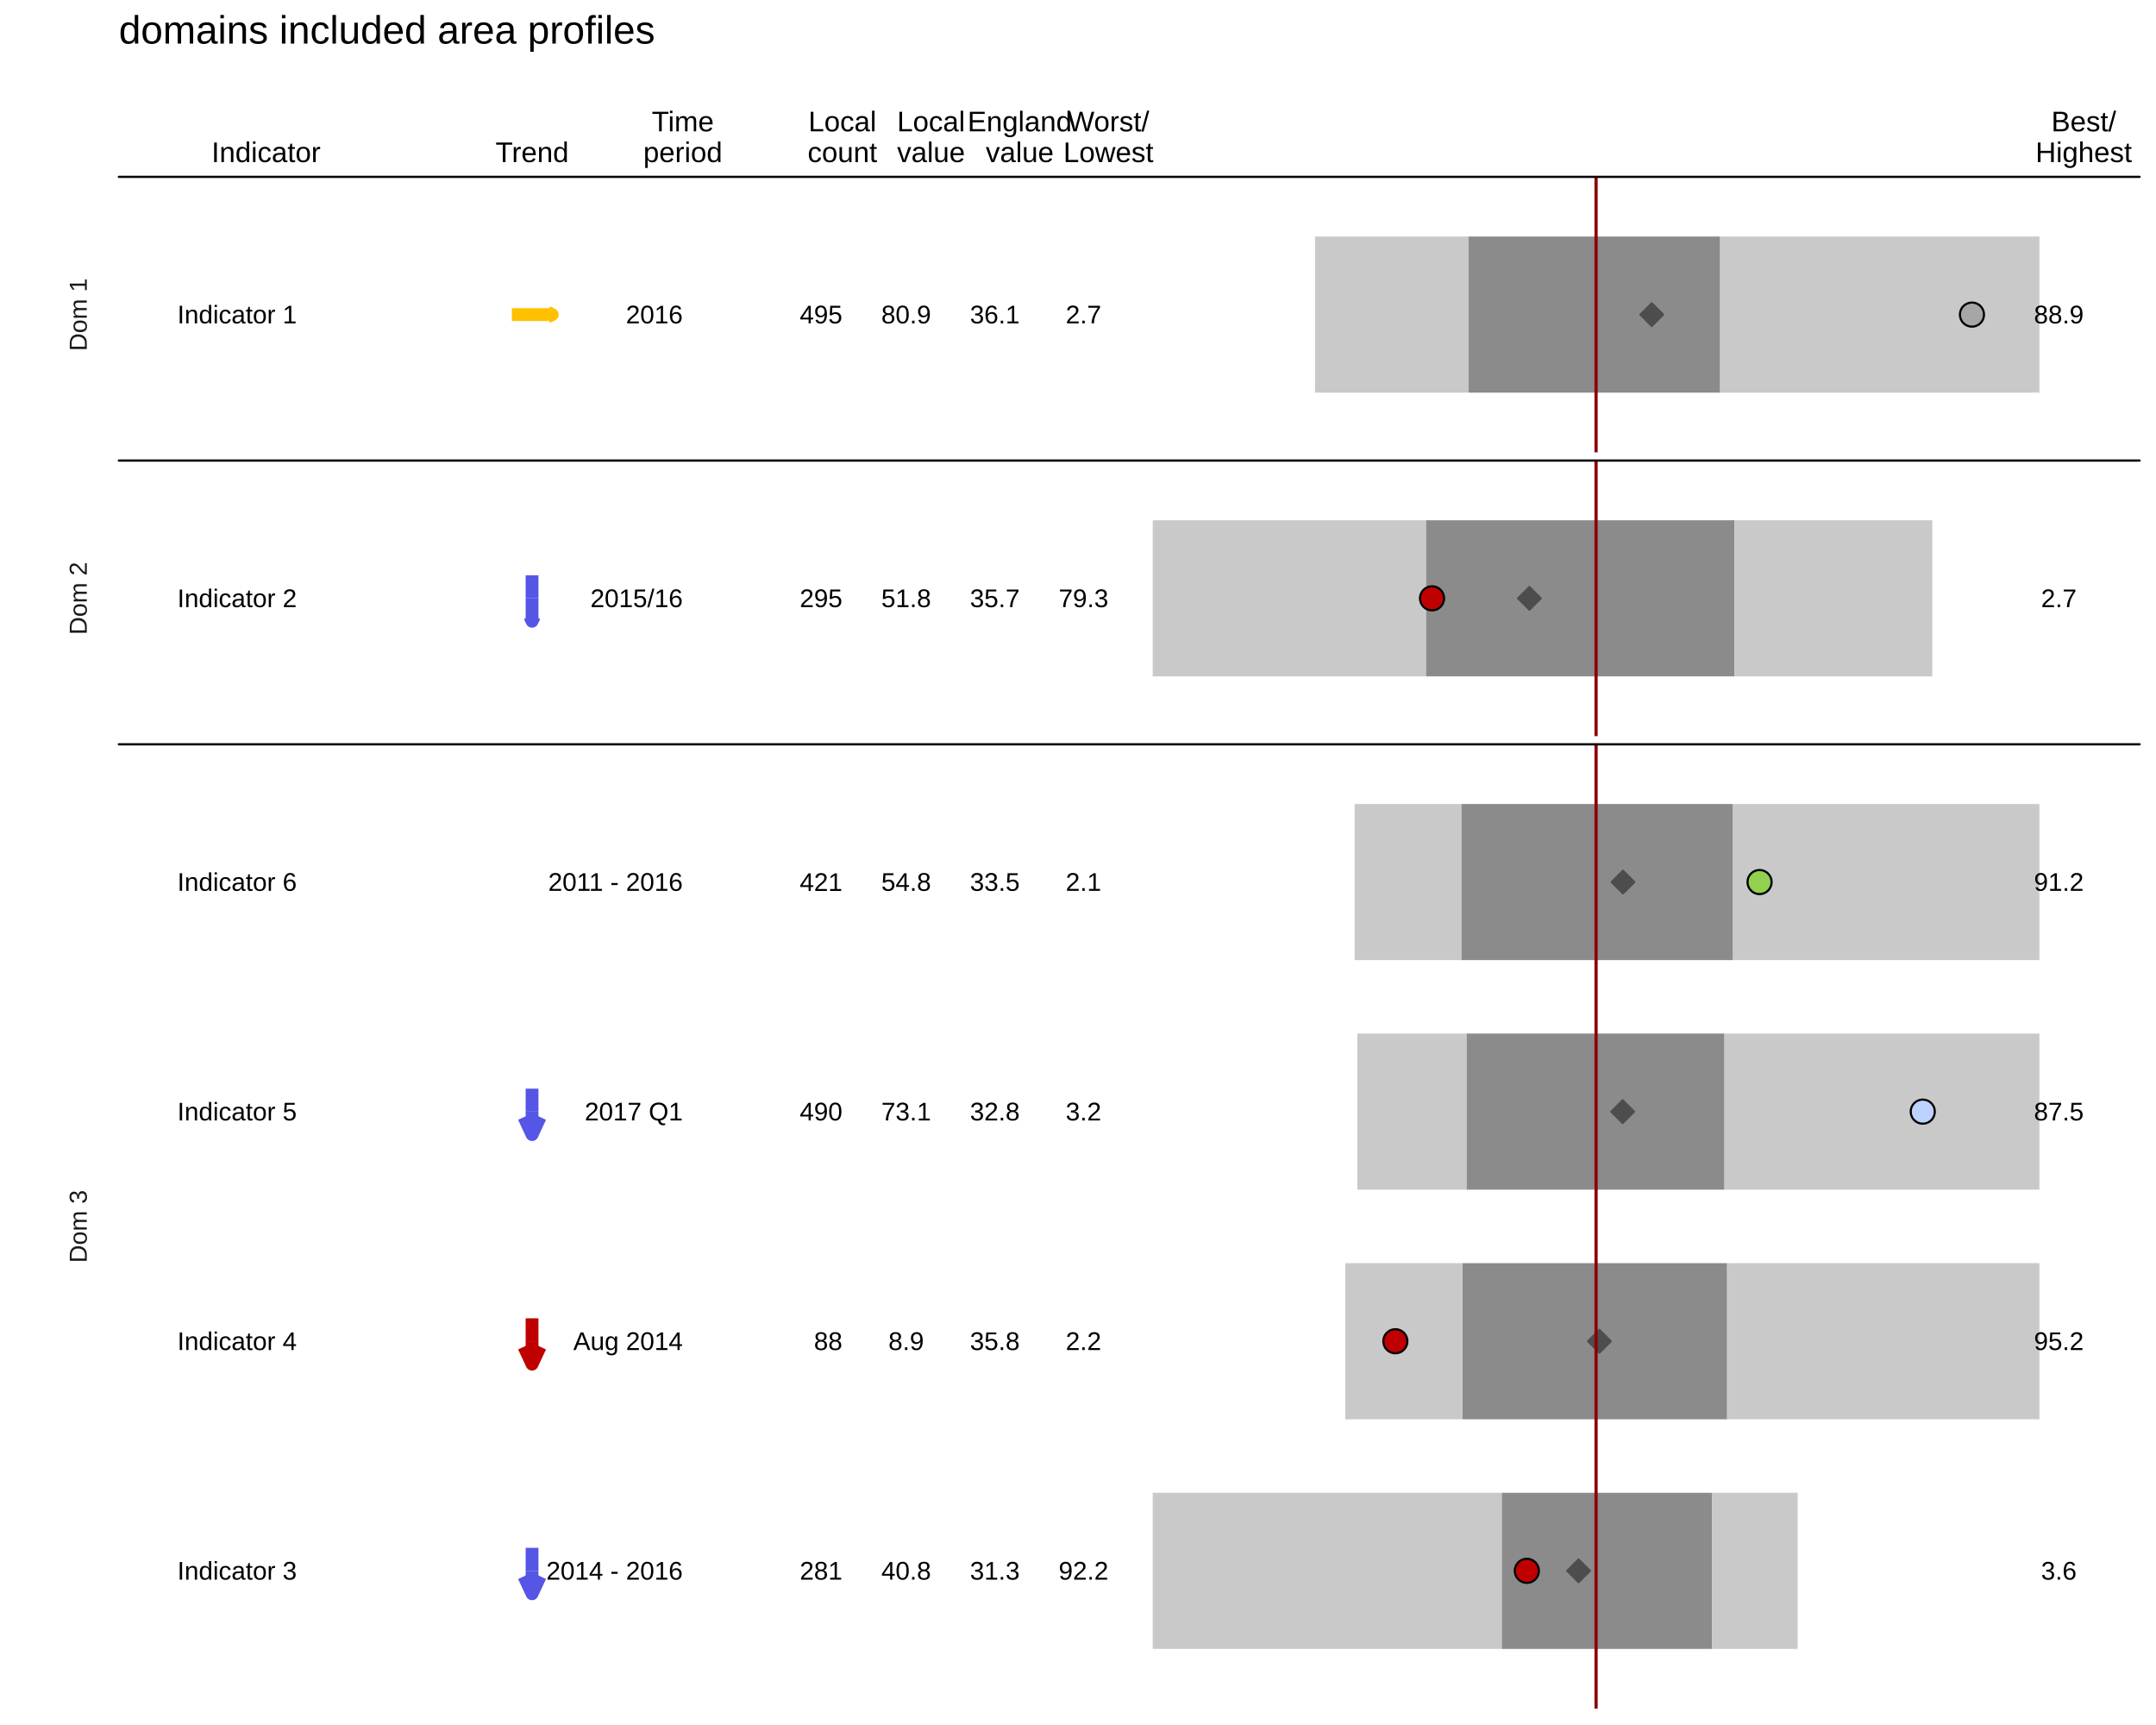
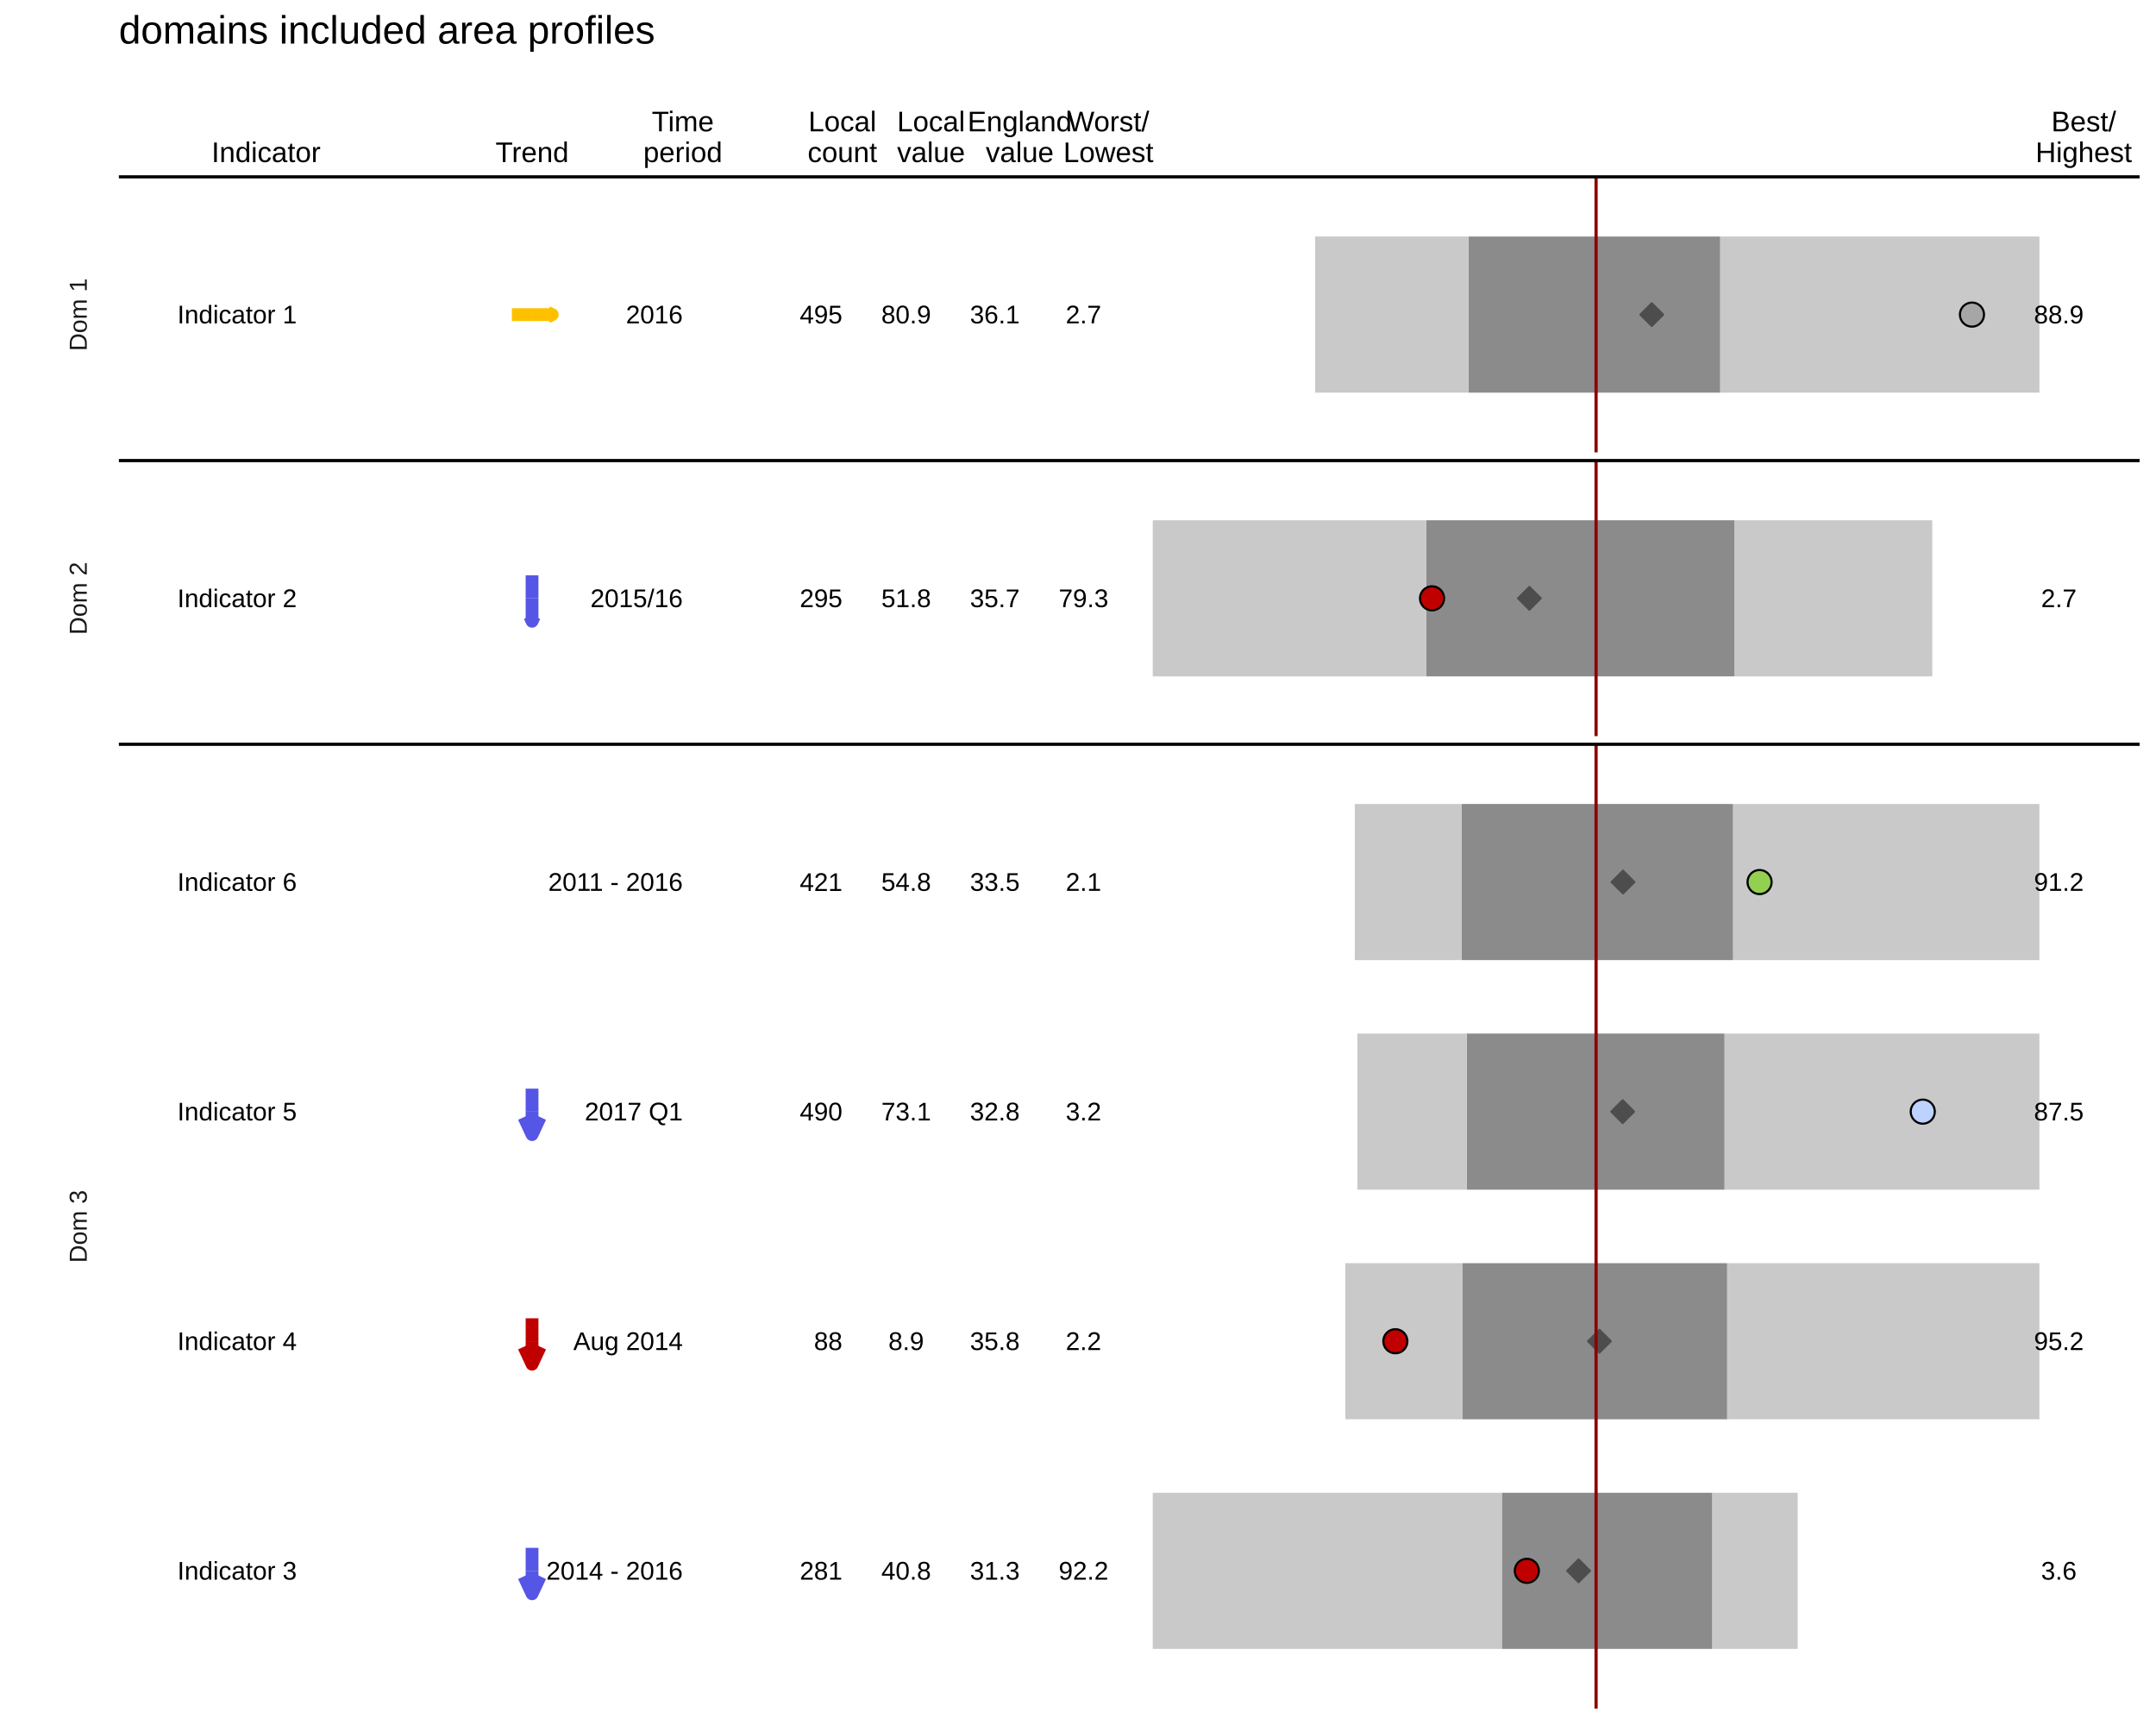
<svg xmlns="http://www.w3.org/2000/svg" viewBox="0 0 720.00 576.00">
  <defs>
    <style type="text/css">
    line, polyline, polygon, path, rect, circle {
      fill: none;
      stroke: #000000;
      stroke-linecap: round;
      stroke-linejoin: round;
      stroke-miterlimit: 10.00;
    }
  </style>
  </defs>
  <rect width="100%" height="100%" style="stroke: none; fill: #FFFFFF;" />
  <defs>
    <clipPath id="cpMzkuNzB8NzE0LjUyfDE1MS4wNXw1OS4wNQ==">
      <rect x="39.70" y="59.05" width="674.82" height="92.00" />
    </clipPath>
  </defs>
+   <rect x="574.45" y="78.98" width="106.62" height="52.13" style="stroke-width: 1.07; stroke: none; stroke-linecap: square; stroke-linejoin: miter; fill: #C9C9C9;" clip-path="url(#cpMzkuNzB8NzE0LjUyfDE1MS4wNXw1OS4wNQ==)" />
+   <rect x="490.42" y="78.98" width="84.02" height="52.13" style="stroke-width: 1.07; stroke: none; stroke-linecap: square; stroke-linejoin: miter; fill: #8B8B8B;" clip-path="url(#cpMzkuNzB8NzE0LjUyfDE1MS4wNXw1OS4wNQ==)" />
+   <rect x="439.15" y="78.98" width="51.27" height="52.13" style="stroke-width: 1.07; stroke: none; stroke-linecap: square; stroke-linejoin: miter; fill: #C9C9C9;" clip-path="url(#cpMzkuNzB8NzE0LjUyfDE1MS4wNXw1OS4wNQ==)" />
  <rect x="384.96" y="78.98" width="54.19" height="52.13" style="stroke-width: 1.07; stroke: none; stroke-linecap: square; stroke-linejoin: miter; fill: #FFFFFF;" clip-path="url(#cpMzkuNzB8NzE0LjUyfDE1MS4wNXw1OS4wNQ==)" />
-   <rect x="439.15" y="78.98" width="51.27" height="52.13" style="stroke-width: 1.07; stroke: none; stroke-linecap: square; stroke-linejoin: miter; fill: #C9C9C9;" clip-path="url(#cpMzkuNzB8NzE0LjUyfDE1MS4wNXw1OS4wNQ==)" />
-   <rect x="490.42" y="78.98" width="84.02" height="52.13" style="stroke-width: 1.07; stroke: none; stroke-linecap: square; stroke-linejoin: miter; fill: #8B8B8B;" clip-path="url(#cpMzkuNzB8NzE0LjUyfDE1MS4wNXw1OS4wNQ==)" />
-   <rect x="574.45" y="78.98" width="106.62" height="52.13" style="stroke-width: 1.07; stroke: none; stroke-linecap: square; stroke-linejoin: miter; fill: #C9C9C9;" clip-path="url(#cpMzkuNzB8NzE0LjUyfDE1MS4wNXw1OS4wNQ==)" />
  <polygon points="551.61,108.84 555.39,105.05 551.61,101.26 547.82,105.05 " style="stroke-width: 0.71; stroke: #4D4D4D; fill: #4D4D4D;" clip-path="url(#cpMzkuNzB8NzE0LjUyfDE1MS4wNXw1OS4wNQ==)" />
  <circle cx="658.54" cy="105.05" r="3.02pt" style="stroke-width: 0.71; fill: #A6A6A6;" clip-path="url(#cpMzkuNzB8NzE0LjUyfDE1MS4wNXw1OS4wNQ==)" />
  <line x1="533.01" y1="151.05" x2="533.01" y2="59.05" style="stroke-width: 1.07; stroke: #8B0000; stroke-linecap: butt;" clip-path="url(#cpMzkuNzB8NzE0LjUyfDE1MS4wNXw1OS4wNQ==)" />
  <g clip-path="url(#cpMzkuNzB8NzE0LjUyfDE1MS4wNXw1OS4wNQ==)">
    <text x="679.24" y="107.99" style="font-size: 8.54px; font-family: Liberation Sans;" textLength="16.62px" lengthAdjust="spacingAndGlyphs">88.9</text>
  </g>
  <g clip-path="url(#cpMzkuNzB8NzE0LjUyfDE1MS4wNXw1OS4wNQ==)">
    <text x="355.90" y="107.99" style="font-size: 8.54px; font-family: Liberation Sans;" textLength="14.25px" lengthAdjust="spacingAndGlyphs">2.7 </text>
  </g>
  <g clip-path="url(#cpMzkuNzB8NzE0LjUyfDE1MS4wNXw1OS4wNQ==)">
    <text x="323.92" y="107.99" style="font-size: 8.54px; font-family: Liberation Sans;" textLength="16.62px" lengthAdjust="spacingAndGlyphs">36.1</text>
  </g>
  <g clip-path="url(#cpMzkuNzB8NzE0LjUyfDE1MS4wNXw1OS4wNQ==)">
    <text x="294.31" y="107.99" style="font-size: 8.54px; font-family: Liberation Sans;" textLength="16.62px" lengthAdjust="spacingAndGlyphs">80.9</text>
  </g>
  <g clip-path="url(#cpMzkuNzB8NzE0LjUyfDE1MS4wNXw1OS4wNQ==)">
    <text x="267.07" y="107.99" style="font-size: 8.54px; font-family: Liberation Sans;" textLength="14.25px" lengthAdjust="spacingAndGlyphs">495</text>
  </g>
  <g clip-path="url(#cpMzkuNzB8NzE0LjUyfDE1MS4wNXw1OS4wNQ==)">
    <text x="209.02" y="107.99" style="font-size: 8.54px; font-family: Liberation Sans;" textLength="19.00px" lengthAdjust="spacingAndGlyphs">2016</text>
  </g>
  <line x1="177.68" y1="105.05" x2="184.43" y2="105.05" style="stroke-width: 4.27; stroke: #FFC000; stroke-linecap: butt;" clip-path="url(#cpMzkuNzB8NzE0LjUyfDE1MS4wNXw1OS4wNQ==)" />
  <polyline points="182.76,105.83 184.43,105.05 182.76,104.27 " style="stroke-width: 4.27; stroke: #FFC000; stroke-linecap: butt;" clip-path="url(#cpMzkuNzB8NzE0LjUyfDE1MS4wNXw1OS4wNQ==)" />
  <line x1="177.68" y1="105.05" x2="170.94" y2="105.05" style="stroke-width: 4.27; stroke: #FFC000; stroke-linecap: butt;" clip-path="url(#cpMzkuNzB8NzE0LjUyfDE1MS4wNXw1OS4wNQ==)" />
  <g clip-path="url(#cpMzkuNzB8NzE0LjUyfDE1MS4wNXw1OS4wNQ==)">
    <text x="59.24" y="107.99" style="font-size: 8.54px; font-family: Liberation Sans;" textLength="39.88px" lengthAdjust="spacingAndGlyphs">Indicator 1</text>
  </g>
  <defs>
    <clipPath id="cpMC4wMHw3MjAuMDB8NTc2LjAwfDAuMDA=">
      <rect x="0.00" y="0.00" width="720.00" height="576.00" />
    </clipPath>
  </defs>
  <defs>
    <clipPath id="cpMzkuNzB8NzE0LjUyfDI0NS43OXwxNTMuNzk=">
      <rect x="39.70" y="153.79" width="674.82" height="92.00" />
    </clipPath>
  </defs>
+   <rect x="579.21" y="173.72" width="66.08" height="52.13" style="stroke-width: 1.07; stroke: none; stroke-linecap: square; stroke-linejoin: miter; fill: #C9C9C9;" clip-path="url(#cpMzkuNzB8NzE0LjUyfDI0NS43OXwxNTMuNzk=)" />
+   <rect x="476.24" y="173.72" width="102.97" height="52.13" style="stroke-width: 1.07; stroke: none; stroke-linecap: square; stroke-linejoin: miter; fill: #8B8B8B;" clip-path="url(#cpMzkuNzB8NzE0LjUyfDI0NS43OXwxNTMuNzk=)" />
+   <rect x="384.96" y="173.72" width="91.28" height="52.13" style="stroke-width: 1.07; stroke: none; stroke-linecap: square; stroke-linejoin: miter; fill: #C9C9C9;" clip-path="url(#cpMzkuNzB8NzE0LjUyfDI0NS43OXwxNTMuNzk=)" />
  <rect x="384.96" y="173.72" width="0.00" height="52.13" style="stroke-width: 1.07; stroke: none; stroke-linecap: square; stroke-linejoin: miter; fill: #FFFFFF;" clip-path="url(#cpMzkuNzB8NzE0LjUyfDI0NS43OXwxNTMuNzk=)" />
-   <rect x="384.96" y="173.72" width="91.28" height="52.13" style="stroke-width: 1.07; stroke: none; stroke-linecap: square; stroke-linejoin: miter; fill: #C9C9C9;" clip-path="url(#cpMzkuNzB8NzE0LjUyfDI0NS43OXwxNTMuNzk=)" />
-   <rect x="476.24" y="173.72" width="102.97" height="52.13" style="stroke-width: 1.07; stroke: none; stroke-linecap: square; stroke-linejoin: miter; fill: #8B8B8B;" clip-path="url(#cpMzkuNzB8NzE0LjUyfDI0NS43OXwxNTMuNzk=)" />
-   <rect x="579.21" y="173.72" width="66.08" height="52.13" style="stroke-width: 1.07; stroke: none; stroke-linecap: square; stroke-linejoin: miter; fill: #C9C9C9;" clip-path="url(#cpMzkuNzB8NzE0LjUyfDI0NS43OXwxNTMuNzk=)" />
  <polygon points="510.75,203.58 514.54,199.79 510.75,196.00 506.96,199.79 " style="stroke-width: 0.71; stroke: #4D4D4D; fill: #4D4D4D;" clip-path="url(#cpMzkuNzB8NzE0LjUyfDI0NS43OXwxNTMuNzk=)" />
  <circle cx="478.23" cy="199.79" r="3.02pt" style="stroke-width: 0.71; fill: #C00000;" clip-path="url(#cpMzkuNzB8NzE0LjUyfDI0NS43OXwxNTMuNzk=)" />
  <line x1="533.01" y1="245.79" x2="533.01" y2="153.79" style="stroke-width: 1.07; stroke: #8B0000; stroke-linecap: butt;" clip-path="url(#cpMzkuNzB8NzE0LjUyfDI0NS43OXwxNTMuNzk=)" />
  <g clip-path="url(#cpMzkuNzB8NzE0LjUyfDI0NS43OXwxNTMuNzk=)">
    <text x="681.62" y="202.73" style="font-size: 8.54px; font-family: Liberation Sans;" textLength="14.25px" lengthAdjust="spacingAndGlyphs">2.7 </text>
  </g>
  <g clip-path="url(#cpMzkuNzB8NzE0LjUyfDI0NS43OXwxNTMuNzk=)">
    <text x="353.53" y="202.73" style="font-size: 8.54px; font-family: Liberation Sans;" textLength="16.62px" lengthAdjust="spacingAndGlyphs">79.3</text>
  </g>
  <g clip-path="url(#cpMzkuNzB8NzE0LjUyfDI0NS43OXwxNTMuNzk=)">
    <text x="323.92" y="202.73" style="font-size: 8.54px; font-family: Liberation Sans;" textLength="16.62px" lengthAdjust="spacingAndGlyphs">35.7</text>
  </g>
  <g clip-path="url(#cpMzkuNzB8NzE0LjUyfDI0NS43OXwxNTMuNzk=)">
    <text x="294.31" y="202.73" style="font-size: 8.54px; font-family: Liberation Sans;" textLength="16.62px" lengthAdjust="spacingAndGlyphs">51.8</text>
  </g>
  <g clip-path="url(#cpMzkuNzB8NzE0LjUyfDI0NS43OXwxNTMuNzk=)">
    <text x="267.07" y="202.73" style="font-size: 8.54px; font-family: Liberation Sans;" textLength="14.25px" lengthAdjust="spacingAndGlyphs">295</text>
  </g>
  <g clip-path="url(#cpMzkuNzB8NzE0LjUyfDI0NS43OXwxNTMuNzk=)">
    <text x="197.15" y="202.73" style="font-size: 8.54px; font-family: Liberation Sans;" textLength="30.88px" lengthAdjust="spacingAndGlyphs">2015/16</text>
  </g>
  <line x1="177.68" y1="199.79" x2="177.68" y2="207.45" style="stroke-width: 4.27; stroke: #5555E6; stroke-linecap: butt;" clip-path="url(#cpMzkuNzB8NzE0LjUyfDI0NS43OXwxNTMuNzk=)" />
  <polyline points="176.91,205.79 177.68,207.45 178.46,205.79 " style="stroke-width: 4.27; stroke: #5555E6; stroke-linecap: butt;" clip-path="url(#cpMzkuNzB8NzE0LjUyfDI0NS43OXwxNTMuNzk=)" />
  <line x1="177.68" y1="199.79" x2="177.68" y2="192.12" style="stroke-width: 4.27; stroke: #5555E6; stroke-linecap: butt;" clip-path="url(#cpMzkuNzB8NzE0LjUyfDI0NS43OXwxNTMuNzk=)" />
  <g clip-path="url(#cpMzkuNzB8NzE0LjUyfDI0NS43OXwxNTMuNzk=)">
    <text x="59.24" y="202.73" style="font-size: 8.54px; font-family: Liberation Sans;" textLength="39.88px" lengthAdjust="spacingAndGlyphs">Indicator 2</text>
  </g>
  <defs>
    <clipPath id="cpMC4wMHw3MjAuMDB8NTc2LjAwfDAuMDA=">
      <rect x="0.00" y="0.00" width="720.00" height="576.00" />
    </clipPath>
  </defs>
  <defs>
    <clipPath id="cpMzkuNzB8NzE0LjUyfDU3MC41MnwyNDguNTM=">
      <rect x="39.70" y="248.53" width="674.82" height="321.99" />
    </clipPath>
  </defs>
+   <rect x="571.78" y="498.46" width="28.56" height="52.13" style="stroke-width: 1.07; stroke: none; stroke-linecap: square; stroke-linejoin: miter; fill: #C9C9C9;" clip-path="url(#cpMzkuNzB8NzE0LjUyfDU3MC41MnwyNDguNTM=)" />
+   <rect x="501.54" y="498.46" width="70.24" height="52.13" style="stroke-width: 1.07; stroke: none; stroke-linecap: square; stroke-linejoin: miter; fill: #8B8B8B;" clip-path="url(#cpMzkuNzB8NzE0LjUyfDU3MC41MnwyNDguNTM=)" />
+   <rect x="384.96" y="498.46" width="116.58" height="52.13" style="stroke-width: 1.07; stroke: none; stroke-linecap: square; stroke-linejoin: miter; fill: #C9C9C9;" clip-path="url(#cpMzkuNzB8NzE0LjUyfDU3MC41MnwyNDguNTM=)" />
  <rect x="384.96" y="498.46" width="0.00" height="52.13" style="stroke-width: 1.07; stroke: none; stroke-linecap: square; stroke-linejoin: miter; fill: #FFFFFF;" clip-path="url(#cpMzkuNzB8NzE0LjUyfDU3MC41MnwyNDguNTM=)" />
-   <rect x="384.96" y="498.46" width="116.58" height="52.13" style="stroke-width: 1.07; stroke: none; stroke-linecap: square; stroke-linejoin: miter; fill: #C9C9C9;" clip-path="url(#cpMzkuNzB8NzE0LjUyfDU3MC41MnwyNDguNTM=)" />
-   <rect x="501.54" y="498.46" width="70.24" height="52.13" style="stroke-width: 1.07; stroke: none; stroke-linecap: square; stroke-linejoin: miter; fill: #8B8B8B;" clip-path="url(#cpMzkuNzB8NzE0LjUyfDU3MC41MnwyNDguNTM=)" />
-   <rect x="571.78" y="498.46" width="28.56" height="52.13" style="stroke-width: 1.07; stroke: none; stroke-linecap: square; stroke-linejoin: miter; fill: #C9C9C9;" clip-path="url(#cpMzkuNzB8NzE0LjUyfDU3MC41MnwyNDguNTM=)" />
+   <rect x="576.77" y="421.79" width="104.29" height="52.13" style="stroke-width: 1.07; stroke: none; stroke-linecap: square; stroke-linejoin: miter; fill: #C9C9C9;" clip-path="url(#cpMzkuNzB8NzE0LjUyfDU3MC41MnwyNDguNTM=)" />
+   <rect x="488.45" y="421.79" width="88.33" height="52.13" style="stroke-width: 1.07; stroke: none; stroke-linecap: square; stroke-linejoin: miter; fill: #8B8B8B;" clip-path="url(#cpMzkuNzB8NzE0LjUyfDU3MC41MnwyNDguNTM=)" />
+   <rect x="449.25" y="421.79" width="39.20" height="52.13" style="stroke-width: 1.07; stroke: none; stroke-linecap: square; stroke-linejoin: miter; fill: #C9C9C9;" clip-path="url(#cpMzkuNzB8NzE0LjUyfDU3MC41MnwyNDguNTM=)" />
  <rect x="384.96" y="421.79" width="64.29" height="52.13" style="stroke-width: 1.07; stroke: none; stroke-linecap: square; stroke-linejoin: miter; fill: #FFFFFF;" clip-path="url(#cpMzkuNzB8NzE0LjUyfDU3MC41MnwyNDguNTM=)" />
-   <rect x="449.25" y="421.79" width="39.20" height="52.13" style="stroke-width: 1.07; stroke: none; stroke-linecap: square; stroke-linejoin: miter; fill: #C9C9C9;" clip-path="url(#cpMzkuNzB8NzE0LjUyfDU3MC41MnwyNDguNTM=)" />
-   <rect x="488.45" y="421.79" width="88.33" height="52.13" style="stroke-width: 1.07; stroke: none; stroke-linecap: square; stroke-linejoin: miter; fill: #8B8B8B;" clip-path="url(#cpMzkuNzB8NzE0LjUyfDU3MC41MnwyNDguNTM=)" />
-   <rect x="576.77" y="421.79" width="104.29" height="52.13" style="stroke-width: 1.07; stroke: none; stroke-linecap: square; stroke-linejoin: miter; fill: #C9C9C9;" clip-path="url(#cpMzkuNzB8NzE0LjUyfDU3MC41MnwyNDguNTM=)" />
+   <rect x="575.89" y="345.12" width="105.17" height="52.13" style="stroke-width: 1.07; stroke: none; stroke-linecap: square; stroke-linejoin: miter; fill: #C9C9C9;" clip-path="url(#cpMzkuNzB8NzE0LjUyfDU3MC41MnwyNDguNTM=)" />
+   <rect x="489.80" y="345.12" width="86.09" height="52.13" style="stroke-width: 1.07; stroke: none; stroke-linecap: square; stroke-linejoin: miter; fill: #8B8B8B;" clip-path="url(#cpMzkuNzB8NzE0LjUyfDU3MC41MnwyNDguNTM=)" />
+   <rect x="453.28" y="345.12" width="36.52" height="52.13" style="stroke-width: 1.07; stroke: none; stroke-linecap: square; stroke-linejoin: miter; fill: #C9C9C9;" clip-path="url(#cpMzkuNzB8NzE0LjUyfDU3MC41MnwyNDguNTM=)" />
  <rect x="384.96" y="345.12" width="68.32" height="52.13" style="stroke-width: 1.07; stroke: none; stroke-linecap: square; stroke-linejoin: miter; fill: #FFFFFF;" clip-path="url(#cpMzkuNzB8NzE0LjUyfDU3MC41MnwyNDguNTM=)" />
-   <rect x="453.28" y="345.12" width="36.52" height="52.13" style="stroke-width: 1.07; stroke: none; stroke-linecap: square; stroke-linejoin: miter; fill: #C9C9C9;" clip-path="url(#cpMzkuNzB8NzE0LjUyfDU3MC41MnwyNDguNTM=)" />
-   <rect x="489.80" y="345.12" width="86.09" height="52.13" style="stroke-width: 1.07; stroke: none; stroke-linecap: square; stroke-linejoin: miter; fill: #8B8B8B;" clip-path="url(#cpMzkuNzB8NzE0LjUyfDU3MC41MnwyNDguNTM=)" />
-   <rect x="575.89" y="345.12" width="105.17" height="52.13" style="stroke-width: 1.07; stroke: none; stroke-linecap: square; stroke-linejoin: miter; fill: #C9C9C9;" clip-path="url(#cpMzkuNzB8NzE0LjUyfDU3MC41MnwyNDguNTM=)" />
+   <rect x="578.74" y="268.46" width="102.32" height="52.13" style="stroke-width: 1.07; stroke: none; stroke-linecap: square; stroke-linejoin: miter; fill: #C9C9C9;" clip-path="url(#cpMzkuNzB8NzE0LjUyfDU3MC41MnwyNDguNTM=)" />
+   <rect x="488.06" y="268.46" width="90.68" height="52.13" style="stroke-width: 1.07; stroke: none; stroke-linecap: square; stroke-linejoin: miter; fill: #8B8B8B;" clip-path="url(#cpMzkuNzB8NzE0LjUyfDU3MC41MnwyNDguNTM=)" />
+   <rect x="452.39" y="268.46" width="35.67" height="52.13" style="stroke-width: 1.07; stroke: none; stroke-linecap: square; stroke-linejoin: miter; fill: #C9C9C9;" clip-path="url(#cpMzkuNzB8NzE0LjUyfDU3MC41MnwyNDguNTM=)" />
  <rect x="384.96" y="268.46" width="67.43" height="52.13" style="stroke-width: 1.07; stroke: none; stroke-linecap: square; stroke-linejoin: miter; fill: #FFFFFF;" clip-path="url(#cpMzkuNzB8NzE0LjUyfDU3MC41MnwyNDguNTM=)" />
-   <rect x="452.39" y="268.46" width="35.67" height="52.13" style="stroke-width: 1.07; stroke: none; stroke-linecap: square; stroke-linejoin: miter; fill: #C9C9C9;" clip-path="url(#cpMzkuNzB8NzE0LjUyfDU3MC41MnwyNDguNTM=)" />
-   <rect x="488.06" y="268.46" width="90.68" height="52.13" style="stroke-width: 1.07; stroke: none; stroke-linecap: square; stroke-linejoin: miter; fill: #8B8B8B;" clip-path="url(#cpMzkuNzB8NzE0LjUyfDU3MC41MnwyNDguNTM=)" />
-   <rect x="578.74" y="268.46" width="102.32" height="52.13" style="stroke-width: 1.07; stroke: none; stroke-linecap: square; stroke-linejoin: miter; fill: #C9C9C9;" clip-path="url(#cpMzkuNzB8NzE0LjUyfDU3MC41MnwyNDguNTM=)" />
  <polygon points="527.17,528.31 530.95,524.52 527.17,520.73 523.38,524.52 " style="stroke-width: 0.71; stroke: #4D4D4D; fill: #4D4D4D;" clip-path="url(#cpMzkuNzB8NzE0LjUyfDU3MC41MnwyNDguNTM=)" />
  <polygon points="534.13,451.64 537.92,447.86 534.13,444.07 530.35,447.86 " style="stroke-width: 0.71; stroke: #4D4D4D; fill: #4D4D4D;" clip-path="url(#cpMzkuNzB8NzE0LjUyfDU3MC41MnwyNDguNTM=)" />
  <polygon points="541.89,374.98 545.68,371.19 541.89,367.40 538.11,371.19 " style="stroke-width: 0.71; stroke: #4D4D4D; fill: #4D4D4D;" clip-path="url(#cpMzkuNzB8NzE0LjUyfDU3MC41MnwyNDguNTM=)" />
  <polygon points="542.00,298.31 545.79,294.53 542.00,290.74 538.21,294.53 " style="stroke-width: 0.71; stroke: #4D4D4D; fill: #4D4D4D;" clip-path="url(#cpMzkuNzB8NzE0LjUyfDU3MC41MnwyNDguNTM=)" />
  <circle cx="509.89" cy="524.52" r="3.02pt" style="stroke-width: 0.71; fill: #C00000;" clip-path="url(#cpMzkuNzB8NzE0LjUyfDU3MC41MnwyNDguNTM=)" />
  <circle cx="465.98" cy="447.86" r="3.02pt" style="stroke-width: 0.71; fill: #C00000;" clip-path="url(#cpMzkuNzB8NzE0LjUyfDU3MC41MnwyNDguNTM=)" />
  <circle cx="642.11" cy="371.19" r="3.02pt" style="stroke-width: 0.71; fill: #BED2FF;" clip-path="url(#cpMzkuNzB8NzE0LjUyfDU3MC41MnwyNDguNTM=)" />
  <circle cx="587.61" cy="294.53" r="3.02pt" style="stroke-width: 0.71; fill: #92D050;" clip-path="url(#cpMzkuNzB8NzE0LjUyfDU3MC41MnwyNDguNTM=)" />
  <line x1="533.01" y1="570.52" x2="533.01" y2="248.53" style="stroke-width: 1.07; stroke: #8B0000; stroke-linecap: butt;" clip-path="url(#cpMzkuNzB8NzE0LjUyfDU3MC41MnwyNDguNTM=)" />
  <g clip-path="url(#cpMzkuNzB8NzE0LjUyfDU3MC41MnwyNDguNTM=)">
    <text x="681.62" y="527.46" style="font-size: 8.54px; font-family: Liberation Sans;" textLength="14.25px" lengthAdjust="spacingAndGlyphs">3.6 </text>
  </g>
  <g clip-path="url(#cpMzkuNzB8NzE0LjUyfDU3MC41MnwyNDguNTM=)">
    <text x="353.53" y="527.46" style="font-size: 8.54px; font-family: Liberation Sans;" textLength="16.62px" lengthAdjust="spacingAndGlyphs">92.2</text>
  </g>
  <g clip-path="url(#cpMzkuNzB8NzE0LjUyfDU3MC41MnwyNDguNTM=)">
    <text x="679.24" y="450.79" style="font-size: 8.54px; font-family: Liberation Sans;" textLength="16.62px" lengthAdjust="spacingAndGlyphs">95.2</text>
  </g>
  <g clip-path="url(#cpMzkuNzB8NzE0LjUyfDU3MC41MnwyNDguNTM=)">
    <text x="355.90" y="450.79" style="font-size: 8.54px; font-family: Liberation Sans;" textLength="14.25px" lengthAdjust="spacingAndGlyphs">2.2 </text>
  </g>
  <g clip-path="url(#cpMzkuNzB8NzE0LjUyfDU3MC41MnwyNDguNTM=)">
    <text x="679.24" y="374.13" style="font-size: 8.54px; font-family: Liberation Sans;" textLength="16.62px" lengthAdjust="spacingAndGlyphs">87.5</text>
  </g>
  <g clip-path="url(#cpMzkuNzB8NzE0LjUyfDU3MC41MnwyNDguNTM=)">
    <text x="355.90" y="374.13" style="font-size: 8.54px; font-family: Liberation Sans;" textLength="14.25px" lengthAdjust="spacingAndGlyphs">3.2 </text>
  </g>
  <g clip-path="url(#cpMzkuNzB8NzE0LjUyfDU3MC41MnwyNDguNTM=)">
    <text x="679.24" y="297.46" style="font-size: 8.54px; font-family: Liberation Sans;" textLength="16.62px" lengthAdjust="spacingAndGlyphs">91.2</text>
  </g>
  <g clip-path="url(#cpMzkuNzB8NzE0LjUyfDU3MC41MnwyNDguNTM=)">
    <text x="355.90" y="297.46" style="font-size: 8.54px; font-family: Liberation Sans;" textLength="14.25px" lengthAdjust="spacingAndGlyphs">2.1 </text>
  </g>
  <g clip-path="url(#cpMzkuNzB8NzE0LjUyfDU3MC41MnwyNDguNTM=)">
    <text x="323.92" y="527.46" style="font-size: 8.54px; font-family: Liberation Sans;" textLength="16.62px" lengthAdjust="spacingAndGlyphs">31.3</text>
  </g>
  <g clip-path="url(#cpMzkuNzB8NzE0LjUyfDU3MC41MnwyNDguNTM=)">
    <text x="323.92" y="450.79" style="font-size: 8.54px; font-family: Liberation Sans;" textLength="16.62px" lengthAdjust="spacingAndGlyphs">35.8</text>
  </g>
  <g clip-path="url(#cpMzkuNzB8NzE0LjUyfDU3MC41MnwyNDguNTM=)">
    <text x="323.92" y="374.13" style="font-size: 8.54px; font-family: Liberation Sans;" textLength="16.62px" lengthAdjust="spacingAndGlyphs">32.8</text>
  </g>
  <g clip-path="url(#cpMzkuNzB8NzE0LjUyfDU3MC41MnwyNDguNTM=)">
    <text x="323.92" y="297.46" style="font-size: 8.54px; font-family: Liberation Sans;" textLength="16.62px" lengthAdjust="spacingAndGlyphs">33.5</text>
  </g>
  <g clip-path="url(#cpMzkuNzB8NzE0LjUyfDU3MC41MnwyNDguNTM=)">
    <text x="294.31" y="527.46" style="font-size: 8.54px; font-family: Liberation Sans;" textLength="16.62px" lengthAdjust="spacingAndGlyphs">40.8</text>
  </g>
  <g clip-path="url(#cpMzkuNzB8NzE0LjUyfDU3MC41MnwyNDguNTM=)">
    <text x="296.68" y="450.79" style="font-size: 8.54px; font-family: Liberation Sans;" textLength="14.25px" lengthAdjust="spacingAndGlyphs">8.9 </text>
  </g>
  <g clip-path="url(#cpMzkuNzB8NzE0LjUyfDU3MC41MnwyNDguNTM=)">
    <text x="294.31" y="374.13" style="font-size: 8.54px; font-family: Liberation Sans;" textLength="16.62px" lengthAdjust="spacingAndGlyphs">73.1</text>
  </g>
  <g clip-path="url(#cpMzkuNzB8NzE0LjUyfDU3MC41MnwyNDguNTM=)">
    <text x="294.31" y="297.46" style="font-size: 8.54px; font-family: Liberation Sans;" textLength="16.62px" lengthAdjust="spacingAndGlyphs">54.8</text>
  </g>
  <g clip-path="url(#cpMzkuNzB8NzE0LjUyfDU3MC41MnwyNDguNTM=)">
    <text x="267.07" y="527.46" style="font-size: 8.54px; font-family: Liberation Sans;" textLength="14.25px" lengthAdjust="spacingAndGlyphs">281</text>
  </g>
  <g clip-path="url(#cpMzkuNzB8NzE0LjUyfDU3MC41MnwyNDguNTM=)">
    <text x="271.82" y="450.79" style="font-size: 8.54px; font-family: Liberation Sans;" textLength="9.50px" lengthAdjust="spacingAndGlyphs">88</text>
  </g>
  <g clip-path="url(#cpMzkuNzB8NzE0LjUyfDU3MC41MnwyNDguNTM=)">
    <text x="267.07" y="374.13" style="font-size: 8.54px; font-family: Liberation Sans;" textLength="14.25px" lengthAdjust="spacingAndGlyphs">490</text>
  </g>
  <g clip-path="url(#cpMzkuNzB8NzE0LjUyfDU3MC41MnwyNDguNTM=)">
    <text x="267.07" y="297.50" style="font-size: 8.54px; font-family: Liberation Sans;" textLength="14.25px" lengthAdjust="spacingAndGlyphs">421</text>
  </g>
  <g clip-path="url(#cpMzkuNzB8NzE0LjUyfDU3MC41MnwyNDguNTM=)">
    <text x="182.43" y="527.46" style="font-size: 8.54px; font-family: Liberation Sans;" textLength="45.59px" lengthAdjust="spacingAndGlyphs">2014 - 2016</text>
  </g>
  <g clip-path="url(#cpMzkuNzB8NzE0LjUyfDU3MC41MnwyNDguNTM=)">
    <text x="191.46" y="450.79" style="font-size: 8.54px; font-family: Liberation Sans;" textLength="36.56px" lengthAdjust="spacingAndGlyphs">Aug 2014</text>
  </g>
  <g clip-path="url(#cpMzkuNzB8NzE0LjUyfDU3MC41MnwyNDguNTM=)">
    <text x="195.26" y="374.13" style="font-size: 8.54px; font-family: Liberation Sans;" textLength="32.77px" lengthAdjust="spacingAndGlyphs">2017 Q1</text>
  </g>
  <g clip-path="url(#cpMzkuNzB8NzE0LjUyfDU3MC41MnwyNDguNTM=)">
    <text x="183.07" y="297.46" style="font-size: 8.54px; font-family: Liberation Sans;" textLength="44.95px" lengthAdjust="spacingAndGlyphs">2011 - 2016</text>
  </g>
  <line x1="177.68" y1="524.52" x2="177.68" y2="532.19" style="stroke-width: 4.27; stroke: #5555E6; stroke-linecap: butt;" clip-path="url(#cpMzkuNzB8NzE0LjUyfDU3MC41MnwyNDguNTM=)" />
  <polyline points="174.96,526.35 177.68,532.19 180.41,526.35 " style="stroke-width: 4.27; stroke: #5555E6; stroke-linecap: butt;" clip-path="url(#cpMzkuNzB8NzE0LjUyfDU3MC41MnwyNDguNTM=)" />
  <line x1="177.68" y1="447.86" x2="177.68" y2="455.52" style="stroke-width: 4.27; stroke: #C00000; stroke-linecap: butt;" clip-path="url(#cpMzkuNzB8NzE0LjUyfDU3MC41MnwyNDguNTM=)" />
  <polyline points="174.96,449.69 177.68,455.52 180.41,449.69 " style="stroke-width: 4.27; stroke: #C00000; stroke-linecap: butt;" clip-path="url(#cpMzkuNzB8NzE0LjUyfDU3MC41MnwyNDguNTM=)" />
  <line x1="177.68" y1="371.19" x2="177.68" y2="378.86" style="stroke-width: 4.27; stroke: #5555E6; stroke-linecap: butt;" clip-path="url(#cpMzkuNzB8NzE0LjUyfDU3MC41MnwyNDguNTM=)" />
  <polyline points="174.96,373.02 177.68,378.86 180.41,373.02 " style="stroke-width: 4.27; stroke: #5555E6; stroke-linecap: butt;" clip-path="url(#cpMzkuNzB8NzE0LjUyfDU3MC41MnwyNDguNTM=)" />
  <line x1="177.68" y1="524.52" x2="177.68" y2="516.85" style="stroke-width: 4.27; stroke: #5555E6; stroke-linecap: butt;" clip-path="url(#cpMzkuNzB8NzE0LjUyfDU3MC41MnwyNDguNTM=)" />
  <line x1="177.68" y1="447.86" x2="177.68" y2="440.19" style="stroke-width: 4.27; stroke: #C00000; stroke-linecap: butt;" clip-path="url(#cpMzkuNzB8NzE0LjUyfDU3MC41MnwyNDguNTM=)" />
  <line x1="177.68" y1="371.19" x2="177.68" y2="363.52" style="stroke-width: 4.27; stroke: #5555E6; stroke-linecap: butt;" clip-path="url(#cpMzkuNzB8NzE0LjUyfDU3MC41MnwyNDguNTM=)" />
  <g clip-path="url(#cpMzkuNzB8NzE0LjUyfDU3MC41MnwyNDguNTM=)">
    <text x="59.24" y="527.46" style="font-size: 8.54px; font-family: Liberation Sans;" textLength="39.88px" lengthAdjust="spacingAndGlyphs">Indicator 3</text>
  </g>
  <g clip-path="url(#cpMzkuNzB8NzE0LjUyfDU3MC41MnwyNDguNTM=)">
    <text x="59.24" y="450.79" style="font-size: 8.54px; font-family: Liberation Sans;" textLength="39.88px" lengthAdjust="spacingAndGlyphs">Indicator 4</text>
  </g>
  <g clip-path="url(#cpMzkuNzB8NzE0LjUyfDU3MC41MnwyNDguNTM=)">
    <text x="59.24" y="374.13" style="font-size: 8.54px; font-family: Liberation Sans;" textLength="39.88px" lengthAdjust="spacingAndGlyphs">Indicator 5</text>
  </g>
  <g clip-path="url(#cpMzkuNzB8NzE0LjUyfDU3MC41MnwyNDguNTM=)">
    <text x="59.24" y="297.46" style="font-size: 8.54px; font-family: Liberation Sans;" textLength="39.88px" lengthAdjust="spacingAndGlyphs">Indicator 6</text>
  </g>
  <defs>
    <clipPath id="cpMC4wMHw3MjAuMDB8NTc2LjAwfDAuMDA=">
      <rect x="0.00" y="0.00" width="720.00" height="576.00" />
    </clipPath>
  </defs>
  <defs>
    <clipPath id="cpMTguMDZ8MzQuMjJ8MTUxLjA1fDU5LjA1">
      <rect x="18.06" y="59.05" width="16.16" height="92.00" />
    </clipPath>
  </defs>
  <g clip-path="url(#cpMTguMDZ8MzQuMjJ8MTUxLjA1fDU5LjA1)">
    <text transform="translate(28.98,117.21) rotate(-90)" style="font-size: 8.25px; fill: #1A1A1A; font-family: Liberation Sans;" textLength="24.31px" lengthAdjust="spacingAndGlyphs">Dom 1</text>
  </g>
  <defs>
    <clipPath id="cpMC4wMHw3MjAuMDB8NTc2LjAwfDAuMDA=">
      <rect x="0.00" y="0.00" width="720.00" height="576.00" />
    </clipPath>
  </defs>
  <defs>
    <clipPath id="cpMTguMDZ8MzQuMjJ8MjQ1Ljc5fDE1My43OQ==">
      <rect x="18.06" y="153.79" width="16.16" height="92.00" />
    </clipPath>
  </defs>
  <g clip-path="url(#cpMTguMDZ8MzQuMjJ8MjQ1Ljc5fDE1My43OQ==)">
    <text transform="translate(28.98,211.94) rotate(-90)" style="font-size: 8.25px; fill: #1A1A1A; font-family: Liberation Sans;" textLength="24.31px" lengthAdjust="spacingAndGlyphs">Dom 2</text>
  </g>
  <defs>
    <clipPath id="cpMC4wMHw3MjAuMDB8NTc2LjAwfDAuMDA=">
      <rect x="0.00" y="0.00" width="720.00" height="576.00" />
    </clipPath>
  </defs>
  <defs>
    <clipPath id="cpMTguMDZ8MzQuMjJ8NTcwLjUyfDI0OC41Mw==">
      <rect x="18.06" y="248.53" width="16.16" height="321.99" />
    </clipPath>
  </defs>
  <g clip-path="url(#cpMTguMDZ8MzQuMjJ8NTcwLjUyfDI0OC41Mw==)">
    <text transform="translate(28.98,421.68) rotate(-90)" style="font-size: 8.25px; fill: #1A1A1A; font-family: Liberation Sans;" textLength="24.31px" lengthAdjust="spacingAndGlyphs">Dom 3</text>
  </g>
  <defs>
    <clipPath id="cpMC4wMHw3MjAuMDB8NTc2LjAwfDAuMDA=">
      <rect x="0.00" y="0.00" width="720.00" height="576.00" />
    </clipPath>
  </defs>
-   <polyline points="39.70,59.05 714.52,59.05 " style="stroke-width: 0.75;" clip-path="url(#cpMC4wMHw3MjAuMDB8NTc2LjAwfDAuMDA=)" />
+   <polyline points="39.70,59.05 714.52,59.05 " style="stroke-width: 1.07; stroke-linecap: butt;" clip-path="url(#cpMC4wMHw3MjAuMDB8NTc2LjAwfDAuMDA=)" />
  <g clip-path="url(#cpMC4wMHw3MjAuMDB8NTc2LjAwfDAuMDA=)">
    <text x="70.64" y="54.12" style="font-size: 9.50px; font-family: Liberation Sans;" textLength="36.42px" lengthAdjust="spacingAndGlyphs">Indicator</text>
  </g>
  <g clip-path="url(#cpMC4wMHw3MjAuMDB8NTc2LjAwfDAuMDA=)">
    <text x="165.47" y="54.12" style="font-size: 9.50px; font-family: Liberation Sans;" textLength="24.44px" lengthAdjust="spacingAndGlyphs">Trend</text>
  </g>
  <g clip-path="url(#cpMC4wMHw3MjAuMDB8NTc2LjAwfDAuMDA=)">
    <text x="217.65" y="43.85" style="font-size: 9.50px; font-family: Liberation Sans;" textLength="20.73px" lengthAdjust="spacingAndGlyphs">Time</text>
  </g>
  <g clip-path="url(#cpMC4wMHw3MjAuMDB8NTc2LjAwfDAuMDA=)">
    <text x="214.83" y="54.12" style="font-size: 9.50px; font-family: Liberation Sans;" textLength="26.39px" lengthAdjust="spacingAndGlyphs">period</text>
  </g>
  <g clip-path="url(#cpMC4wMHw3MjAuMDB8NTc2LjAwfDAuMDA=)">
    <text x="269.97" y="43.85" style="font-size: 9.50px; font-family: Liberation Sans;" textLength="22.70px" lengthAdjust="spacingAndGlyphs">Local</text>
  </g>
  <g clip-path="url(#cpMC4wMHw3MjAuMDB8NTc2LjAwfDAuMDA=)">
    <text x="269.70" y="54.12" style="font-size: 9.50px; font-family: Liberation Sans;" textLength="23.23px" lengthAdjust="spacingAndGlyphs">count</text>
  </g>
  <g clip-path="url(#cpMC4wMHw3MjAuMDB8NTc2LjAwfDAuMDA=)">
    <text x="299.58" y="43.85" style="font-size: 9.50px; font-family: Liberation Sans;" textLength="22.70px" lengthAdjust="spacingAndGlyphs">Local</text>
  </g>
  <g clip-path="url(#cpMC4wMHw3MjAuMDB8NTc2LjAwfDAuMDA=)">
    <text x="299.58" y="54.12" style="font-size: 9.50px; font-family: Liberation Sans;" textLength="22.70px" lengthAdjust="spacingAndGlyphs">value</text>
  </g>
  <g clip-path="url(#cpMC4wMHw3MjAuMDB8NTc2LjAwfDAuMDA=)">
    <text x="323.11" y="43.85" style="font-size: 9.50px; font-family: Liberation Sans;" textLength="34.86px" lengthAdjust="spacingAndGlyphs">England</text>
  </g>
  <g clip-path="url(#cpMC4wMHw3MjAuMDB8NTc2LjAwfDAuMDA=)">
    <text x="329.19" y="54.12" style="font-size: 9.50px; font-family: Liberation Sans;" textLength="22.70px" lengthAdjust="spacingAndGlyphs">value</text>
  </g>
  <g clip-path="url(#cpMC4wMHw3MjAuMDB8NTc2LjAwfDAuMDA=)">
    <text x="356.52" y="43.85" style="font-size: 9.50px; font-family: Liberation Sans;" textLength="27.27px" lengthAdjust="spacingAndGlyphs">Worst/</text>
  </g>
  <g clip-path="url(#cpMC4wMHw3MjAuMDB8NTc2LjAwfDAuMDA=)">
    <text x="355.11" y="54.12" style="font-size: 9.50px; font-family: Liberation Sans;" textLength="30.09px" lengthAdjust="spacingAndGlyphs">Lowest</text>
  </g>
  <g clip-path="url(#cpMC4wMHw3MjAuMDB8NTc2LjAwfDAuMDA=)">
    <text x="685.04" y="43.85" style="font-size: 9.50px; font-family: Liberation Sans;" textLength="21.66px" lengthAdjust="spacingAndGlyphs">Best/</text>
  </g>
  <g clip-path="url(#cpMC4wMHw3MjAuMDB8NTc2LjAwfDAuMDA=)">
    <text x="679.76" y="54.12" style="font-size: 9.50px; font-family: Liberation Sans;" textLength="32.20px" lengthAdjust="spacingAndGlyphs">Highest</text>
  </g>
-   <polyline points="39.70,248.53 714.52,248.53 " style="stroke-width: 0.75;" clip-path="url(#cpMC4wMHw3MjAuMDB8NTc2LjAwfDAuMDA=)" />
-   <polyline points="39.70,153.79 714.52,153.79 " style="stroke-width: 0.75;" clip-path="url(#cpMC4wMHw3MjAuMDB8NTc2LjAwfDAuMDA=)" />
+   <polyline points="39.70,248.53 714.52,248.53 " style="stroke-width: 1.07; stroke-linecap: butt;" clip-path="url(#cpMC4wMHw3MjAuMDB8NTc2LjAwfDAuMDA=)" />
+   <polyline points="39.70,153.79 714.52,153.79 " style="stroke-width: 1.07; stroke-linecap: butt;" clip-path="url(#cpMC4wMHw3MjAuMDB8NTc2LjAwfDAuMDA=)" />
  <g clip-path="url(#cpMC4wMHw3MjAuMDB8NTc2LjAwfDAuMDA=)">
    <text x="39.70" y="14.56" style="font-size: 13.20px; font-family: Liberation Sans;" textLength="178.78px" lengthAdjust="spacingAndGlyphs">domains included area profiles</text>
  </g>
</svg>
